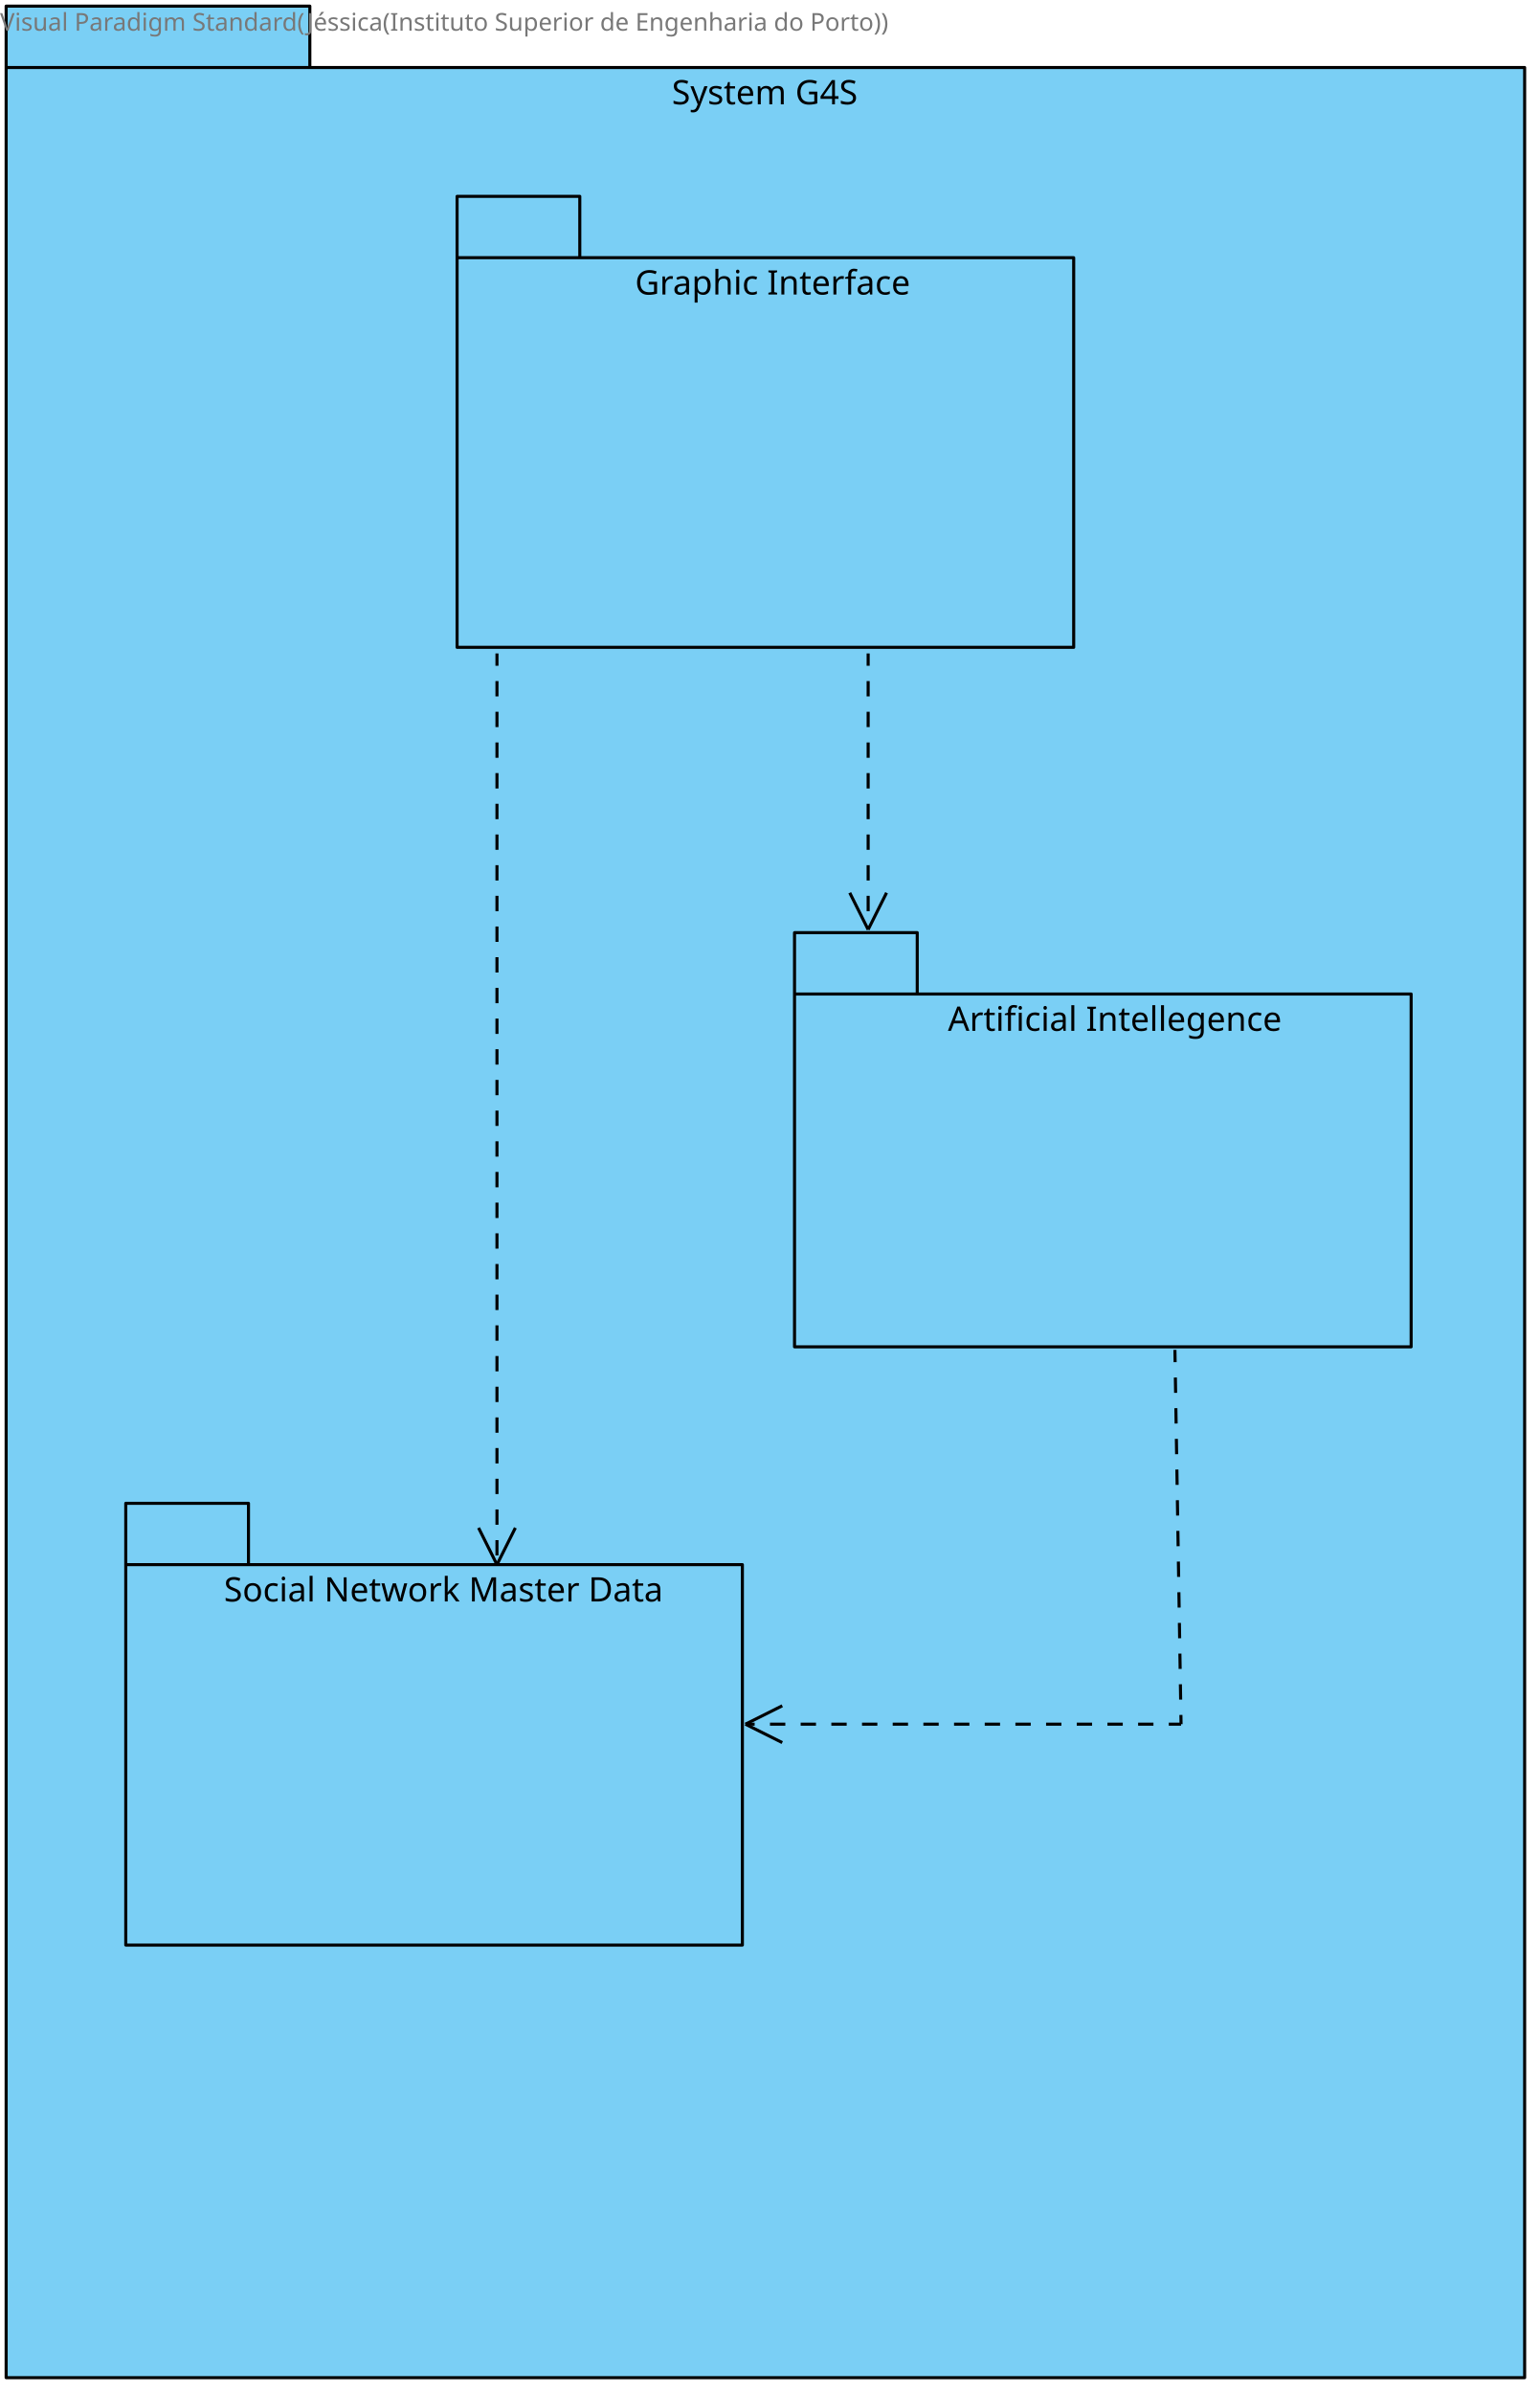
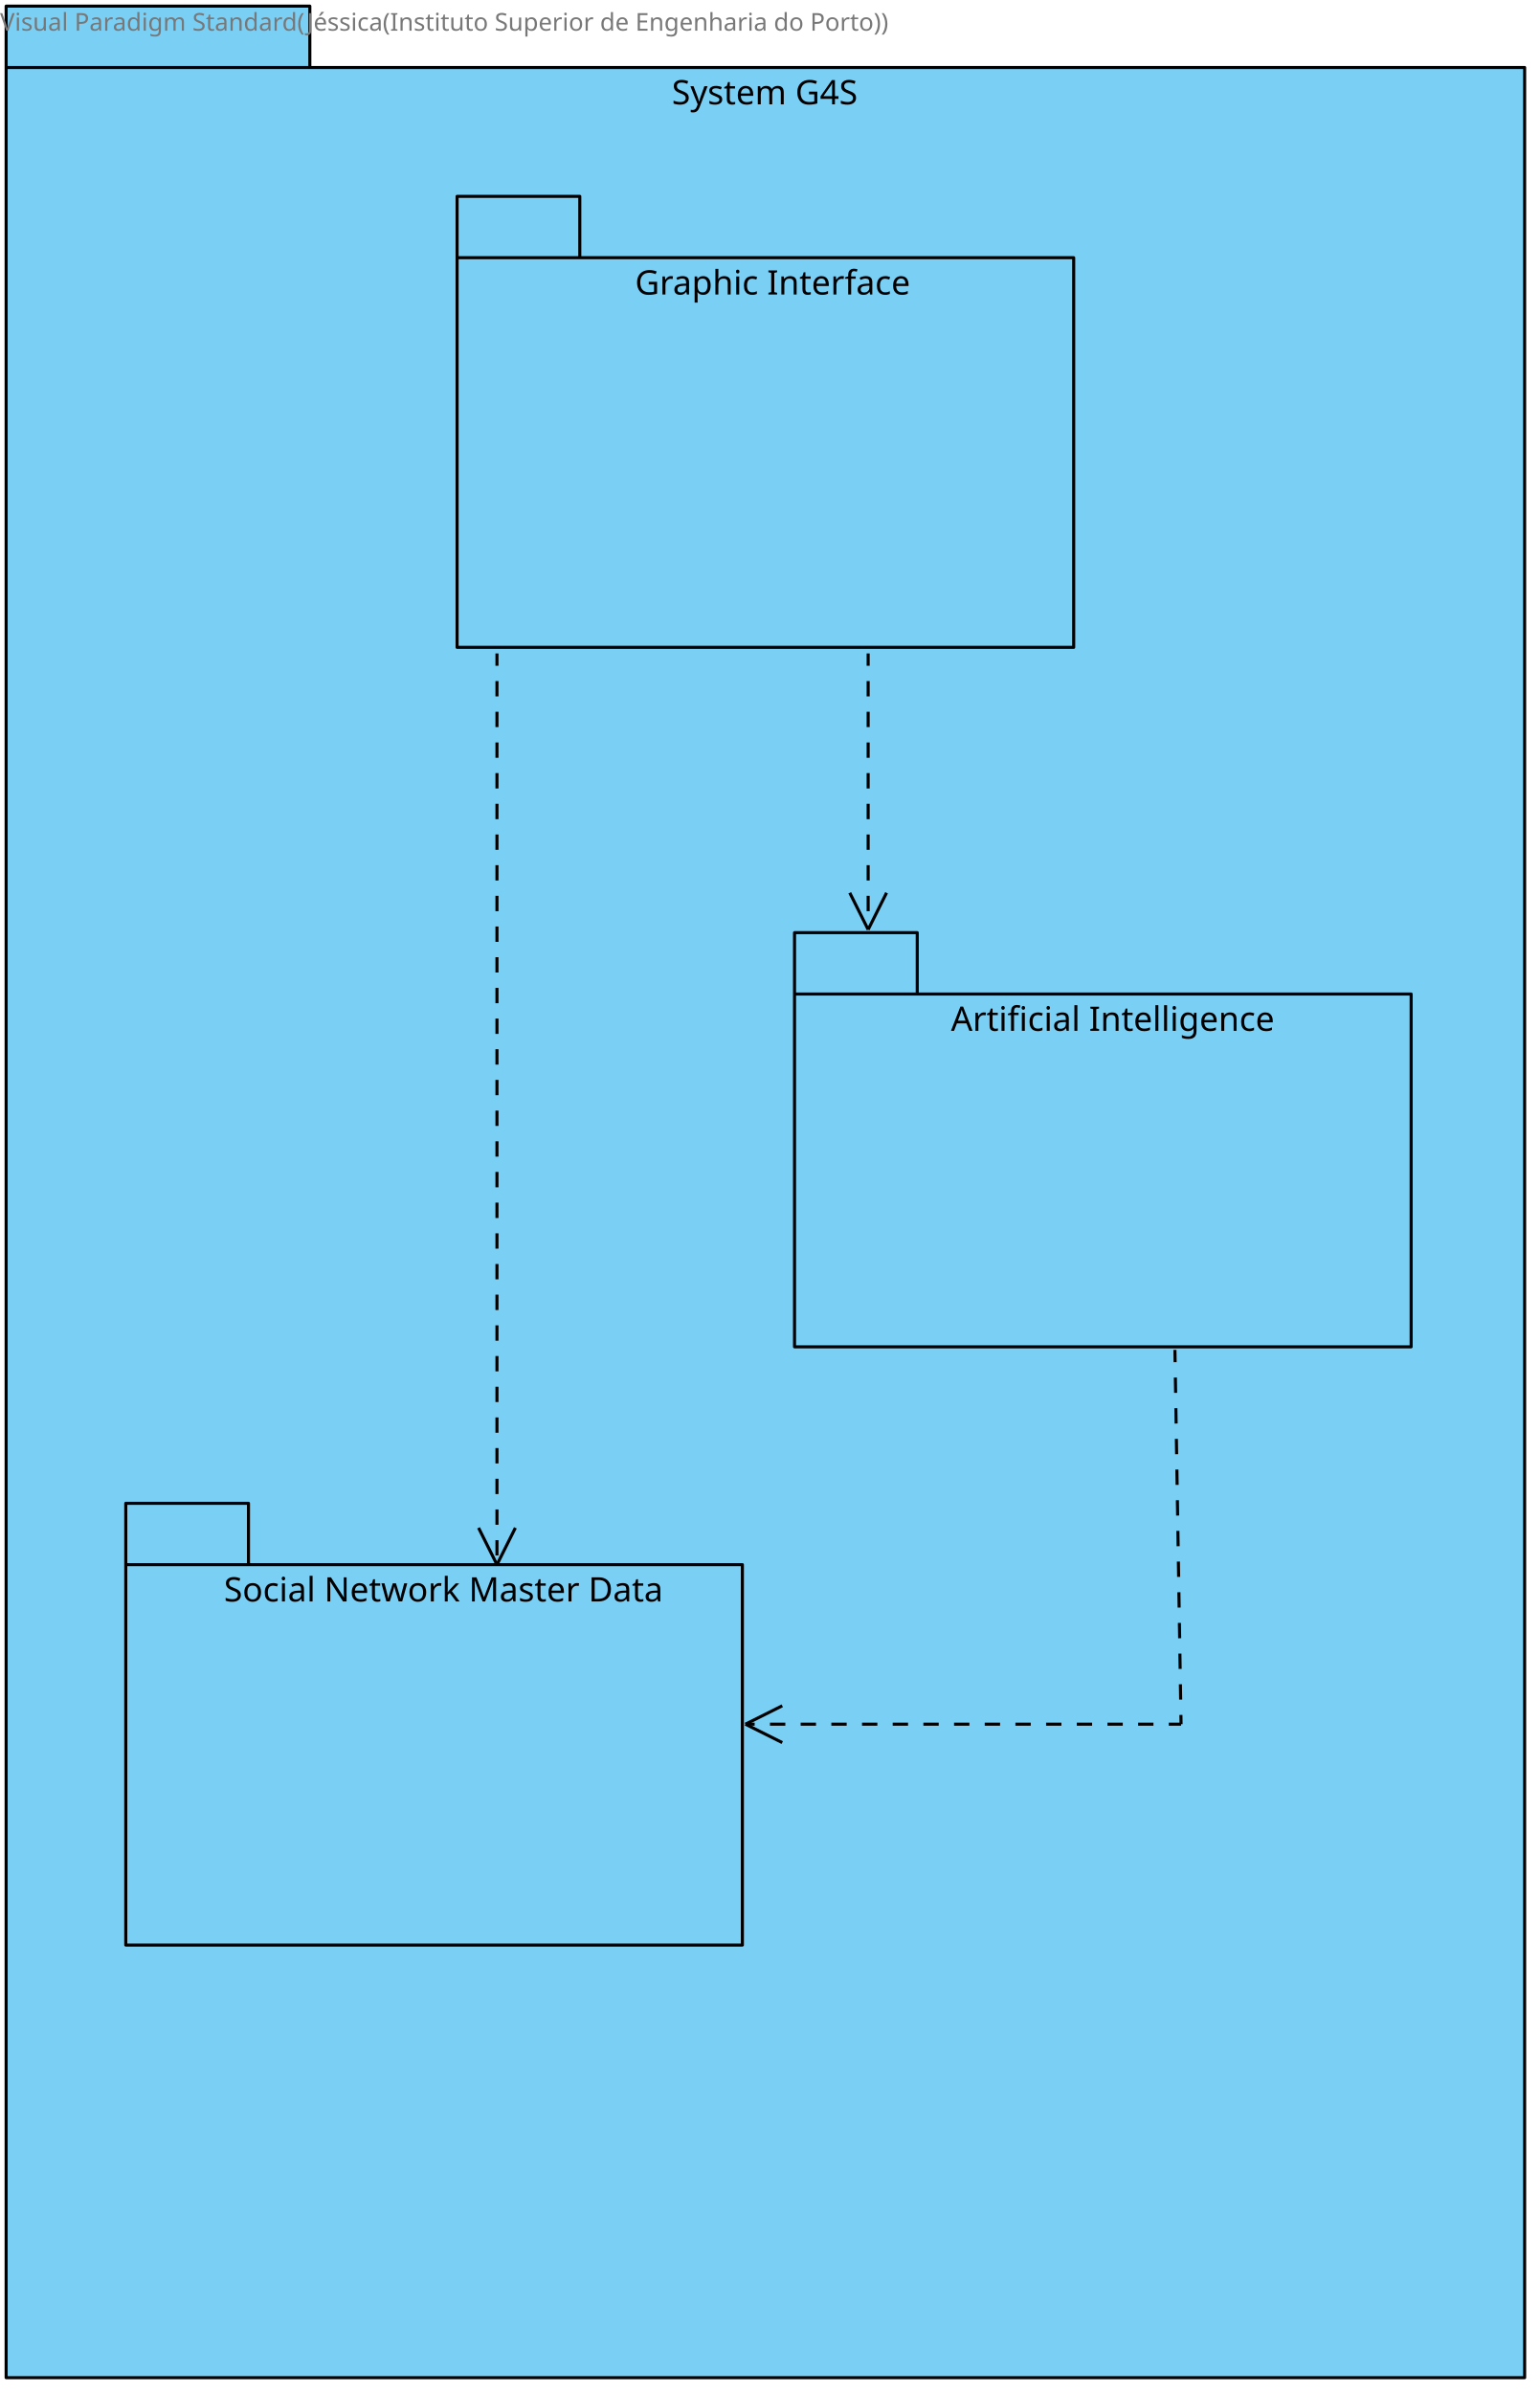
<svg xmlns="http://www.w3.org/2000/svg" fill-opacity="0" color-rendering="auto" color-interpolation="auto" text-rendering="auto" stroke="rgb(0,0,0)" stroke-linecap="square" width="502" stroke-miterlimit="10" shape-rendering="auto" stroke-opacity="0" fill="rgb(0,0,0)" stroke-dasharray="none" font-weight="normal" stroke-width="1" height="780" font-family="'Dialog'" font-style="normal" stroke-linejoin="miter" font-size="12px" stroke-dashoffset="0" image-rendering="auto">
  <defs id="genericDefs" />
  <g>
    <defs id="defs1">
      <clipPath clipPathUnits="userSpaceOnUse" id="clipPath1">
        <path d="M-7 -7 L507 -7 L507 785 L-7 785 L-7 -7 Z" />
      </clipPath>
      <clipPath clipPathUnits="userSpaceOnUse" id="clipPath2">
        <path d="M0 0 L0 754 L496 754 L496 0 Z" />
      </clipPath>
      <clipPath clipPathUnits="userSpaceOnUse" id="clipPath3">
        <path d="M-7 -7 L213 -7 L213 147 L-7 147 L-7 -7 Z" />
      </clipPath>
      <clipPath clipPathUnits="userSpaceOnUse" id="clipPath4">
        <path d="M0 0 L0 116 L202 116 L202 0 Z" />
      </clipPath>
      <clipPath clipPathUnits="userSpaceOnUse" id="clipPath5">
        <path d="M-7 -7 L213 -7 L213 159 L-7 159 L-7 -7 Z" />
      </clipPath>
      <clipPath clipPathUnits="userSpaceOnUse" id="clipPath6">
        <path d="M0 0 L0 128 L202 128 L202 0 Z" />
      </clipPath>
      <clipPath clipPathUnits="userSpaceOnUse" id="clipPath7">
        <path d="M-7 -7 L213 -7 L213 156 L-7 156 L-7 -7 Z" />
      </clipPath>
      <clipPath clipPathUnits="userSpaceOnUse" id="clipPath8">
        <path d="M0 0 L0 125 L202 125 L202 0 Z" />
      </clipPath>
      <clipPath clipPathUnits="userSpaceOnUse" id="clipPath9">
        <path d="M0 0 L104 0 L104 401 L0 401 L0 0 Z" />
      </clipPath>
      <clipPath clipPathUnits="userSpaceOnUse" id="clipPath10">
        <path d="M0 0 L0 401 L104 401 L104 0 Z" />
      </clipPath>
      <clipPath clipPathUnits="userSpaceOnUse" id="clipPath11">
        <path d="M0 0 L104 0 L104 194 L0 194 L0 0 Z" />
      </clipPath>
      <clipPath clipPathUnits="userSpaceOnUse" id="clipPath12">
        <path d="M0 0 L0 194 L104 194 L104 0 Z" />
      </clipPath>
      <clipPath clipPathUnits="userSpaceOnUse" id="clipPath13">
        <path d="M0 0 L246 0 L246 226 L0 226 L0 0 Z" />
      </clipPath>
      <clipPath clipPathUnits="userSpaceOnUse" id="clipPath14">
        <path d="M0 0 L0 226 L246 226 L246 0 Z" />
      </clipPath>
    </defs>
    <g fill="white" text-rendering="geometricPrecision" fill-opacity="1" stroke-opacity="1" stroke="white">
      <rect x="0" width="502" height="780" y="0" stroke="none" />
    </g>
    <g font-size="11px" transform="translate(2,2)" fill-opacity="1" fill="rgb(122,207,245)" text-rendering="geometricPrecision" image-rendering="optimizeQuality" font-family="sans-serif" stroke="rgb(122,207,245)" stroke-opacity="1">
      <rect x="0" width="99" height="20" y="0" clip-path="url(#clipPath1)" stroke="none" />
      <rect x="0" width="495" height="753" y="20" clip-path="url(#clipPath1)" stroke="none" />
    </g>
    <g stroke-linecap="butt" font-size="11px" transform="translate(2,2)" fill-opacity="1" fill="black" text-rendering="geometricPrecision" image-rendering="optimizeQuality" font-family="sans-serif" stroke-linejoin="round" stroke="black" stroke-opacity="1" stroke-miterlimit="0">
      <path fill="none" d="M0 20 L495 20 L495 773 L0 773 L0 0 L99 0 L99 20" clip-path="url(#clipPath1)" />
    </g>
    <g font-size="11px" transform="translate(2,22)" fill-opacity="1" fill="black" text-rendering="geometricPrecision" image-rendering="optimizeQuality" font-family="sans-serif" stroke="black" stroke-opacity="1">
      <text x="217" xml:space="preserve" y="12" clip-path="url(#clipPath2)" stroke="none">System G4S</text>
    </g>
    <g font-size="11px" transform="translate(259,304)" fill-opacity="1" fill="rgb(122,207,245)" text-rendering="geometricPrecision" image-rendering="optimizeQuality" font-family="sans-serif" stroke="rgb(122,207,245)" stroke-opacity="1">
      <rect x="0" width="40" height="20" y="0" clip-path="url(#clipPath3)" stroke="none" />
      <rect x="0" width="201" height="115" y="20" clip-path="url(#clipPath3)" stroke="none" />
    </g>
    <g stroke-linecap="butt" font-size="11px" transform="translate(259,304)" fill-opacity="1" fill="black" text-rendering="geometricPrecision" image-rendering="optimizeQuality" font-family="sans-serif" stroke-linejoin="round" stroke="black" stroke-opacity="1" stroke-miterlimit="0">
      <path fill="none" d="M0 20 L201 20 L201 135 L0 135 L0 0 L40 0 L40 20" clip-path="url(#clipPath3)" />
    </g>
    <g font-size="11px" transform="translate(259,324)" fill-opacity="1" fill="black" text-rendering="geometricPrecision" image-rendering="optimizeQuality" font-family="sans-serif" stroke="black" stroke-opacity="1">
-       <text x="50" xml:space="preserve" y="12" clip-path="url(#clipPath4)" stroke="none">Artificial Intellegence</text>
+       <text x="51" xml:space="preserve" y="12" clip-path="url(#clipPath4)" stroke="none">Artificial Intelligence</text>
    </g>
    <g font-size="11px" transform="translate(149,64)" fill-opacity="1" fill="rgb(122,207,245)" text-rendering="geometricPrecision" image-rendering="optimizeQuality" font-family="sans-serif" stroke="rgb(122,207,245)" stroke-opacity="1">
      <rect x="0" width="40" height="20" y="0" clip-path="url(#clipPath5)" stroke="none" />
      <rect x="0" width="201" height="127" y="20" clip-path="url(#clipPath5)" stroke="none" />
    </g>
    <g stroke-linecap="butt" font-size="11px" transform="translate(149,64)" fill-opacity="1" fill="black" text-rendering="geometricPrecision" image-rendering="optimizeQuality" font-family="sans-serif" stroke-linejoin="round" stroke="black" stroke-opacity="1" stroke-miterlimit="0">
      <path fill="none" d="M0 20 L201 20 L201 147 L0 147 L0 0 L40 0 L40 20" clip-path="url(#clipPath5)" />
    </g>
    <g font-size="11px" transform="translate(149,84)" fill-opacity="1" fill="black" text-rendering="geometricPrecision" image-rendering="optimizeQuality" font-family="sans-serif" stroke="black" stroke-opacity="1">
      <text x="58" xml:space="preserve" y="12" clip-path="url(#clipPath6)" stroke="none">Graphic Interface</text>
    </g>
    <g font-size="11px" transform="translate(41,490)" fill-opacity="1" fill="rgb(122,207,245)" text-rendering="geometricPrecision" image-rendering="optimizeQuality" font-family="sans-serif" stroke="rgb(122,207,245)" stroke-opacity="1">
      <rect x="0" width="40" height="20" y="0" clip-path="url(#clipPath7)" stroke="none" />
      <rect x="0" width="201" height="124" y="20" clip-path="url(#clipPath7)" stroke="none" />
    </g>
    <g stroke-linecap="butt" font-size="11px" transform="translate(41,490)" fill-opacity="1" fill="black" text-rendering="geometricPrecision" image-rendering="optimizeQuality" font-family="sans-serif" stroke-linejoin="round" stroke="black" stroke-opacity="1" stroke-miterlimit="0">
      <path fill="none" d="M0 20 L201 20 L201 144 L0 144 L0 0 L40 0 L40 20" clip-path="url(#clipPath7)" />
    </g>
    <g font-size="11px" transform="translate(41,510)" fill-opacity="1" fill="black" text-rendering="geometricPrecision" image-rendering="optimizeQuality" font-family="sans-serif" stroke="black" stroke-opacity="1">
      <text x="32" xml:space="preserve" y="12" clip-path="url(#clipPath8)" stroke="none">Social Network Master Data</text>
    </g>
    <g fill-opacity="1" text-rendering="geometricPrecision" stroke="black" stroke-linecap="butt" transform="translate(112,163)" stroke-opacity="1" fill="black" stroke-dasharray="5" font-family="sans-serif" stroke-linejoin="round" font-size="11px" stroke-dashoffset="1" image-rendering="optimizeQuality">
      <line y2="347" fill="none" x1="50" clip-path="url(#clipPath10)" x2="50" y1="50" />
      <line clip-path="url(#clipPath10)" stroke-dashoffset="0" fill="none" x1="50" x2="56" y1="347" y2="335" stroke-dasharray="none" />
      <line clip-path="url(#clipPath10)" stroke-dashoffset="0" fill="none" x1="50" x2="44" y1="347" y2="335" stroke-dasharray="none" />
    </g>
    <g fill-opacity="1" text-rendering="geometricPrecision" stroke="black" stroke-linecap="butt" transform="translate(233,163)" stroke-opacity="1" fill="black" stroke-dasharray="5" font-family="sans-serif" stroke-linejoin="round" font-size="11px" stroke-dashoffset="1" image-rendering="optimizeQuality">
      <line y2="140" fill="none" x1="50" clip-path="url(#clipPath12)" x2="50" y1="50" />
      <line clip-path="url(#clipPath12)" stroke-dashoffset="0" fill="none" x1="50" x2="56" y1="140" y2="128" stroke-dasharray="none" />
      <line clip-path="url(#clipPath12)" stroke-dashoffset="0" fill="none" x1="50" x2="44" y1="140" y2="128" stroke-dasharray="none" />
    </g>
    <g fill-opacity="1" text-rendering="geometricPrecision" stroke="black" stroke-linecap="butt" transform="translate(193,390)" stroke-opacity="1" fill="black" stroke-dasharray="5" font-family="sans-serif" stroke-linejoin="round" font-size="11px" stroke-dashoffset="1" image-rendering="optimizeQuality">
      <line y2="172" fill="none" x1="190" clip-path="url(#clipPath14)" x2="192" y1="50" />
      <line y2="172" fill="none" x1="192" clip-path="url(#clipPath14)" x2="50" y1="172" />
      <line clip-path="url(#clipPath14)" stroke-dashoffset="0" fill="none" x1="50" x2="62" y1="172" y2="178" stroke-dasharray="none" />
      <line clip-path="url(#clipPath14)" stroke-dashoffset="0" fill="none" x1="50" x2="62" y1="172" y2="166" stroke-dasharray="none" />
    </g>
    <g font-size="8px" fill-opacity="1" fill="rgb(120,120,120)" text-rendering="geometricPrecision" image-rendering="optimizeQuality" stroke="rgb(120,120,120)" stroke-opacity="1">
      <text x="0" xml:space="preserve" y="10" stroke="none">Visual Paradigm Standard(Jéssica(Instituto Superior de Engenharia do Porto))</text>
    </g>
  </g>
</svg>
